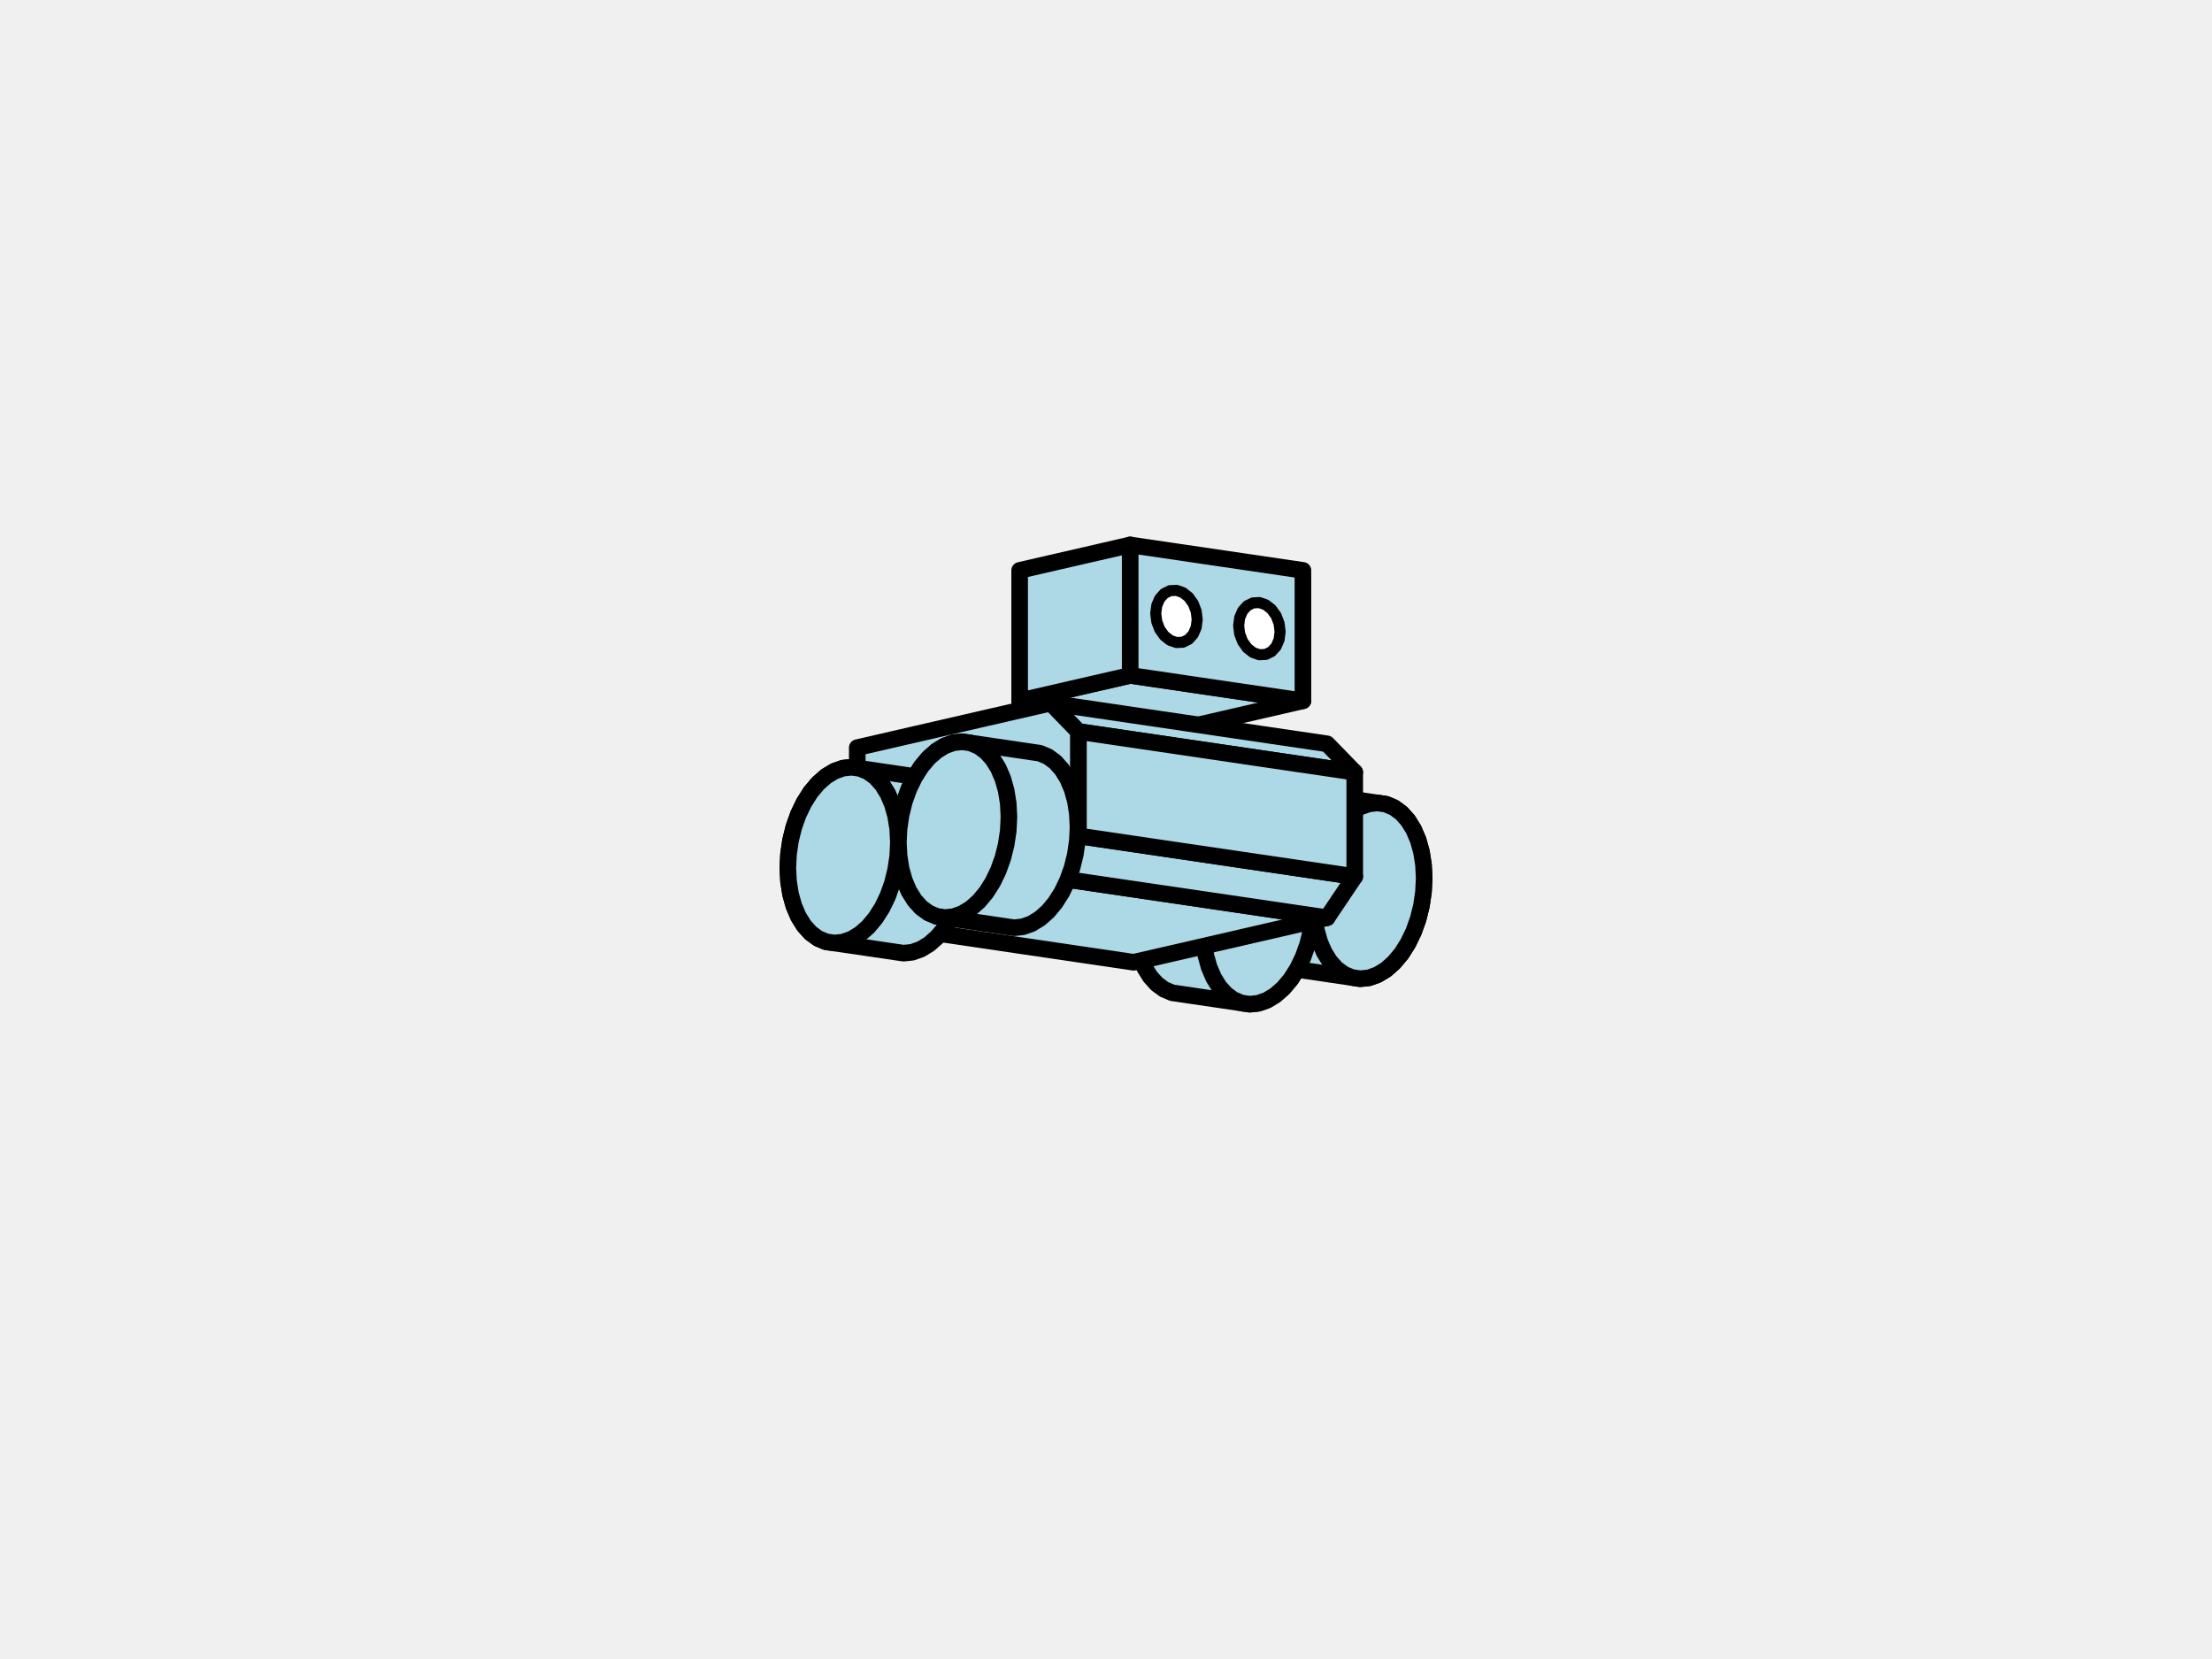
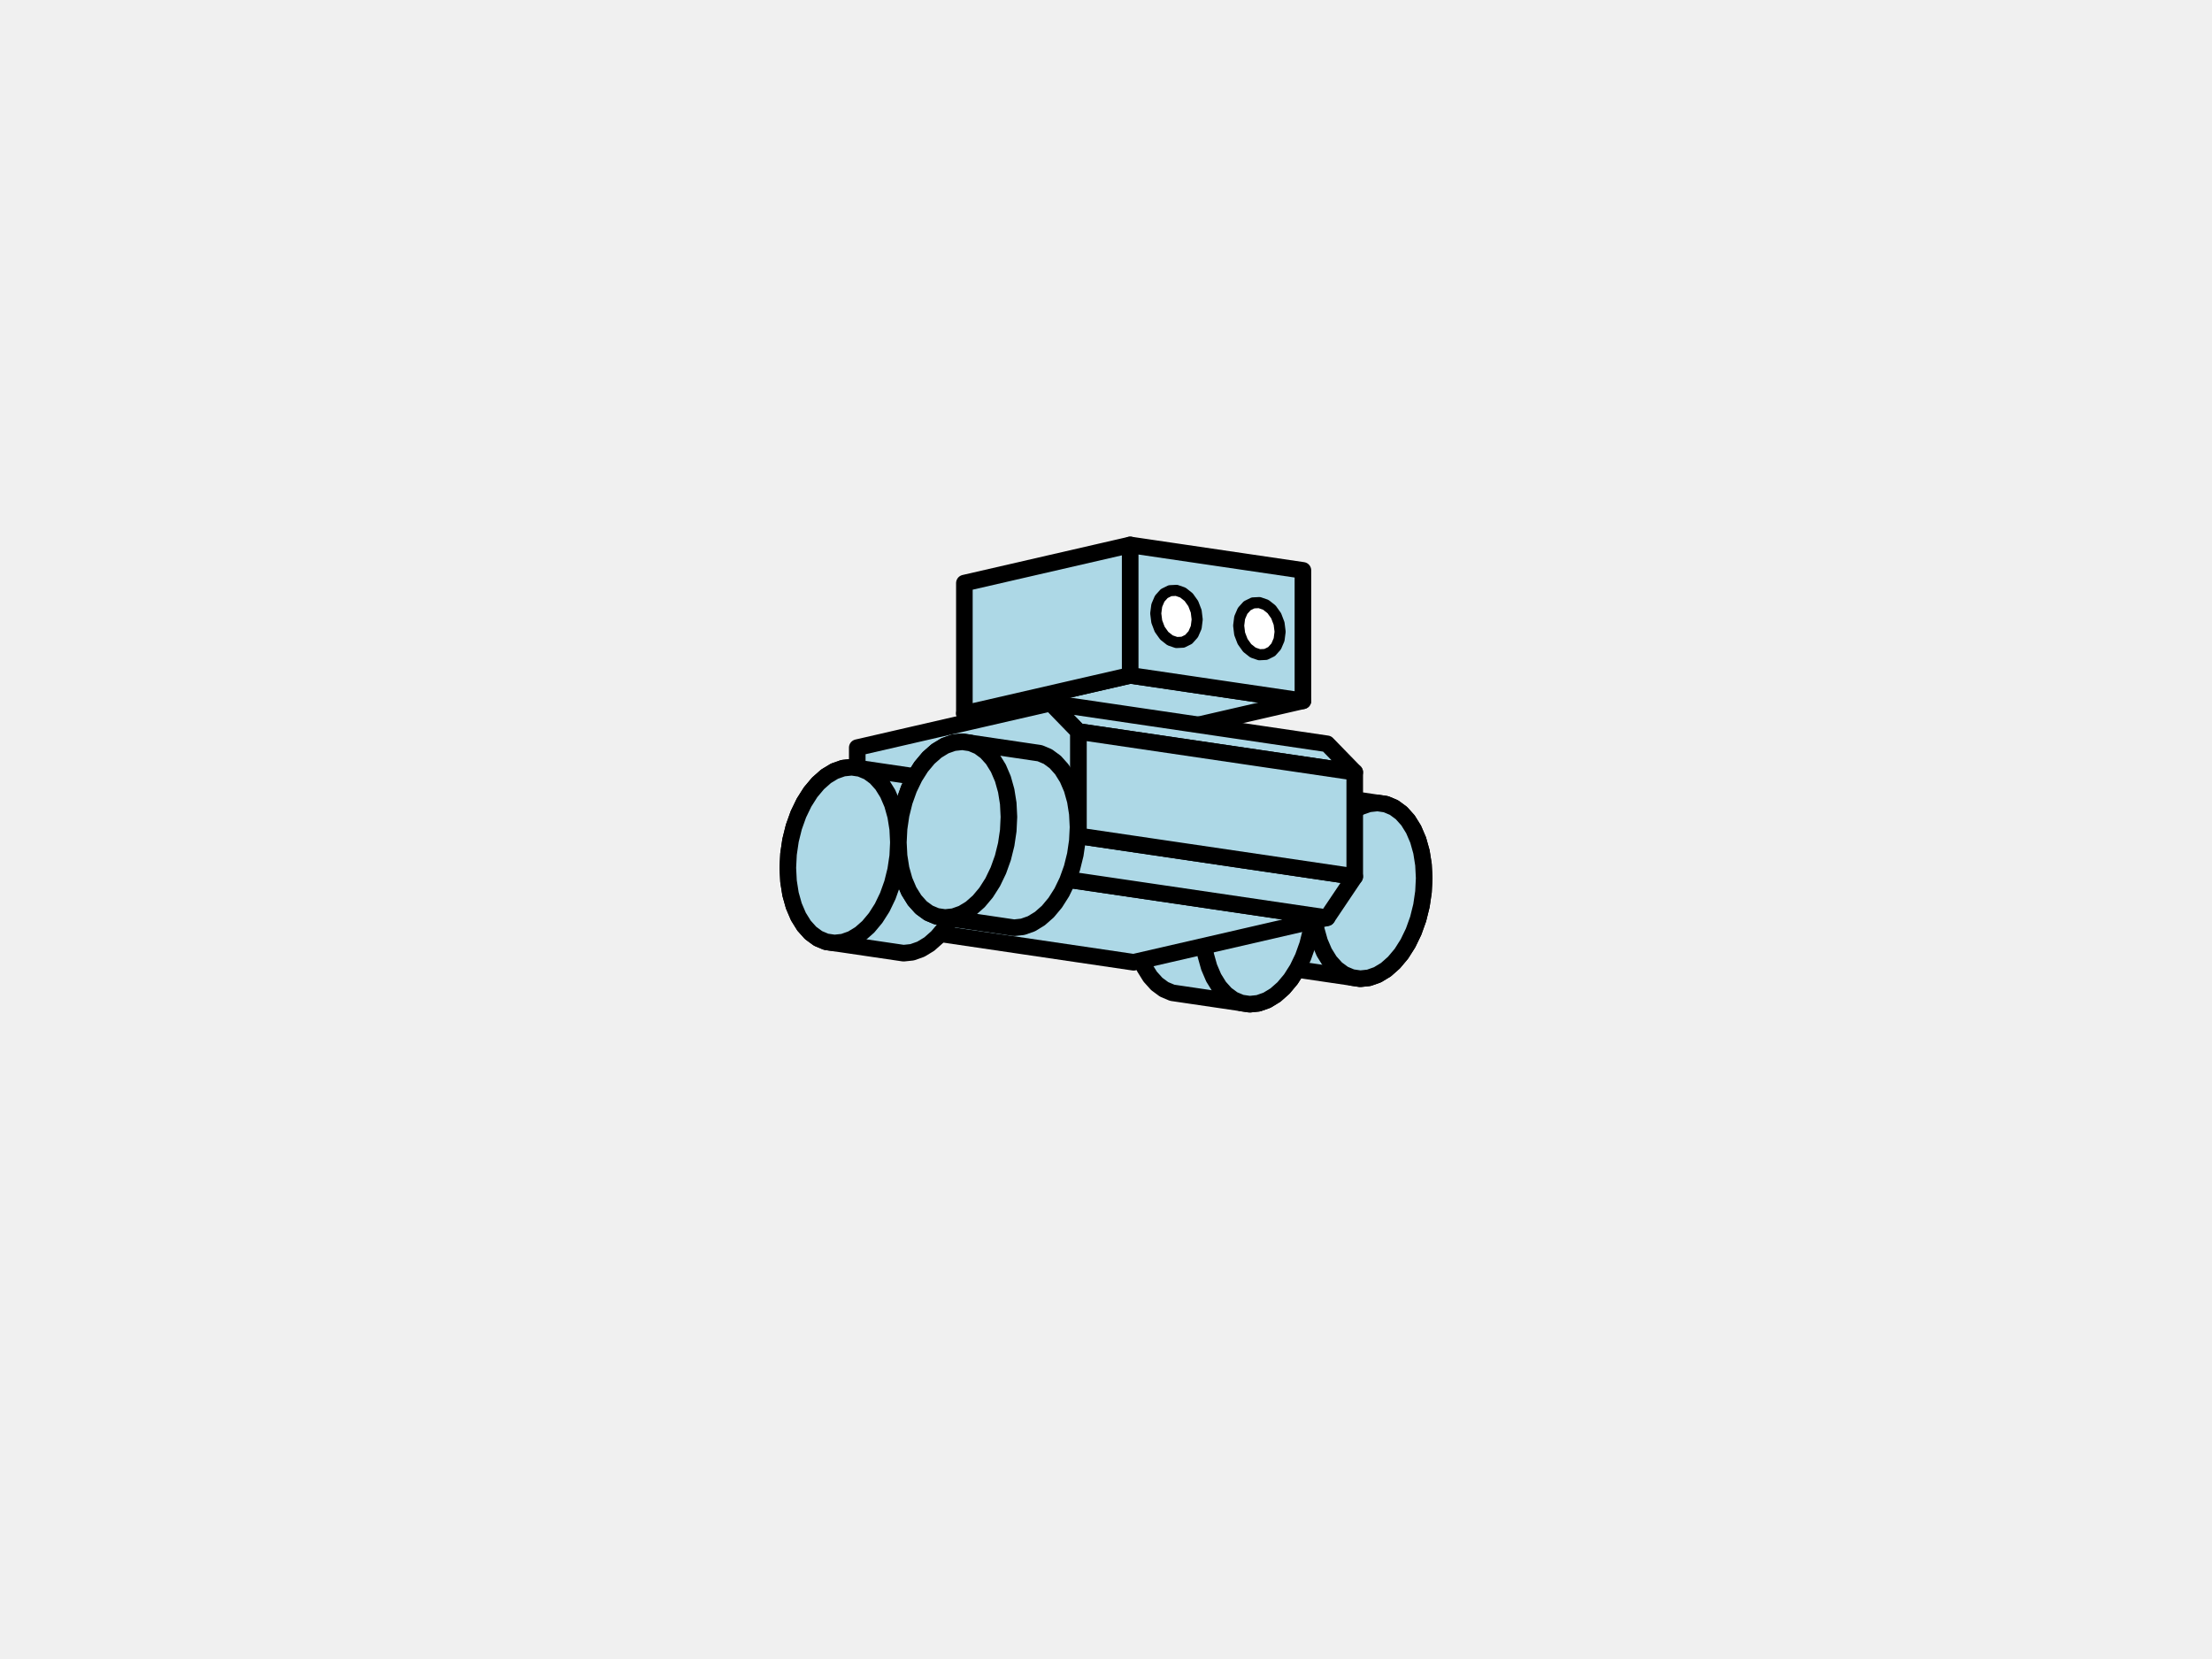
<svg xmlns="http://www.w3.org/2000/svg" viewBox="0 0 800 600">
  <polygon points="410.12,332.31 410.37,327.34 411.10,322.37 412.30,317.53 413.94,312.95 415.98,308.73 418.36,304.97 421.03,301.78 423.93,299.22 426.98,297.37 430.11,296.26 433.24,295.93 458.23,299.61 461.28,300.06 464.17,301.28 466.85,303.24 469.23,305.90 471.27,309.18 472.91,313.01 474.11,317.30 474.84,321.93 475.09,326.79 474.84,331.77 474.11,336.74 472.91,341.57 471.27,346.16 469.23,350.38 466.85,354.13 464.17,357.33 461.28,359.88 458.23,361.74 455.10,362.85 451.97,363.18 426.98,359.50 423.93,359.05 421.03,357.83 418.36,355.86 415.98,353.21 413.94,349.92 412.30,346.09 411.10,341.81 410.37,337.18" fill="#add8e6" stroke="black" stroke-width="6" stroke-linejoin="round" />
  <polygon points="450.10,323.11 450.35,318.13 451.08,313.16 452.28,308.33 453.92,303.74 455.96,299.52 458.34,295.77 461.02,292.57 463.91,290.02 466.96,288.16 470.09,287.05 473.22,286.72 498.21,290.40 501.26,290.85 504.15,292.07 506.83,294.04 509.21,296.69 511.25,299.98 512.89,303.81 514.09,308.09 514.82,312.72 515.07,317.59 514.82,322.56 514.09,327.53 512.89,332.37 511.25,336.95 509.21,341.17 506.83,344.93 504.15,348.12 501.26,350.68 498.21,352.53 495.08,353.64 491.95,353.97 466.96,350.29 463.91,349.84 461.02,348.62 458.34,346.66 455.96,344.00 453.92,340.72 452.28,336.89 451.08,332.60 450.35,327.97" fill="#add8e6" stroke="black" stroke-width="6" stroke-linejoin="round" />
  <polygon points="475.09,326.79 474.84,321.93 474.11,317.30 472.91,313.01 471.27,309.18 469.23,305.90 466.85,303.24 464.17,301.28 461.28,300.06 458.23,299.61 455.10,299.94 451.97,301.05 448.92,302.90 446.02,305.46 443.35,308.65 440.96,312.41 438.93,316.63 437.29,321.22 436.09,326.05 435.35,331.02 435.11,336.00 435.35,340.86 436.09,345.49 437.29,349.77 438.93,353.61 440.96,356.89 443.35,359.55 446.02,361.51 448.92,362.73 451.97,363.18 455.10,362.85 458.23,361.74 461.28,359.88 464.17,357.33 466.85,354.13 469.23,350.38 471.27,346.16 472.91,341.57 474.11,336.74 474.84,331.77" fill="#add8e6" stroke="black" stroke-width="6" stroke-linejoin="round" />
  <polygon points="515.07,317.59 514.82,312.72 514.09,308.09 512.89,303.81 511.25,299.98 509.21,296.69 506.83,294.04 504.15,292.07 501.26,290.85 498.21,290.40 495.08,290.74 491.95,291.84 488.90,293.70 486.00,296.25 483.33,299.45 480.94,303.20 478.91,307.43 477.27,312.01 476.07,316.85 475.33,321.81 475.09,326.79 475.33,331.65 476.07,336.29 477.27,340.57 478.91,344.40 480.94,347.68 483.33,350.34 486.00,352.30 488.90,353.52 491.95,353.97 495.08,353.64 498.21,352.53 501.26,350.68 504.15,348.12 506.83,344.93 509.21,341.17 511.25,336.95 512.89,332.37 514.09,327.53 514.82,322.56" fill="#add8e6" stroke="black" stroke-width="6" stroke-linejoin="round" />
-   <polygon points="368.77,253.46 431.23,262.67 471.22,253.46 408.75,244.26" fill="#add8e6" stroke="black" stroke-width="6" stroke-linejoin="round" />
-   <polygon points="368.77,253.46 408.75,244.26 408.75,197.08 368.77,206.28" fill="#add8e6" stroke="black" stroke-width="6" stroke-linejoin="round" />
+   <polygon points="348.78,258.06 411.24,267.27 471.22,253.46 408.75,244.26" fill="#add8e6" stroke="black" stroke-width="6" stroke-linejoin="round" />
+   <polygon points="348.78,258.06 408.75,244.26 408.75,197.08 348.78,210.88" fill="#add8e6" stroke="black" stroke-width="6" stroke-linejoin="round" />
  <polygon points="408.75,244.26 471.22,253.46 471.22,206.28 408.75,197.08" fill="#add8e6" stroke="black" stroke-width="6" stroke-linejoin="round" />
  <polygon points="310.04,333.29 410.00,348.02 479.96,331.91 380.01,317.18" fill="#add8e6" stroke="black" stroke-width="6" stroke-linejoin="round" />
  <polygon points="390.00,264.56 489.96,279.29 479.96,269.01 380.01,254.28" fill="#add8e6" stroke="black" stroke-width="6" stroke-linejoin="round" />
  <polygon points="380.01,317.18 479.96,331.91 489.96,317.03 390.00,302.30" fill="#add8e6" stroke="black" stroke-width="6" stroke-linejoin="round" />
  <polygon points="390.00,302.30 489.96,317.03 489.96,279.29 390.00,264.56" fill="#add8e6" stroke="black" stroke-width="6" stroke-linejoin="round" />
  <polygon points="310.04,333.29 380.01,317.18 390.00,302.30 390.00,264.56 380.01,254.28 310.04,270.39" fill="#add8e6" stroke="black" stroke-width="6" stroke-linejoin="round" />
  <polygon points="284.93,313.87 285.18,308.89 285.91,303.92 287.11,299.09 288.75,294.50 290.79,290.28 293.17,286.52 295.85,283.33 298.74,280.77 301.79,278.92 304.92,277.81 308.05,277.48 333.04,281.16 336.09,281.61 338.98,282.83 341.66,284.80 344.04,287.45 346.08,290.74 347.72,294.57 348.92,298.85 349.65,303.48 349.90,308.34 349.65,313.32 348.92,318.29 347.72,323.12 346.08,327.71 344.04,331.93 341.66,335.69 338.98,338.88 336.09,341.44 333.04,343.29 329.91,344.40 326.78,344.73 301.79,341.05 298.74,340.60 295.85,339.38 293.17,337.41 290.79,334.76 288.75,331.47 287.11,327.64 285.91,323.36 285.18,318.73" fill="#add8e6" stroke="black" stroke-width="6" stroke-linejoin="round" />
  <polygon points="324.91,304.66 325.16,299.68 325.89,294.72 327.09,289.88 328.73,285.29 330.77,281.07 333.15,277.32 335.83,274.12 338.72,271.57 341.77,269.71 344.90,268.61 348.03,268.27 373.02,271.96 376.07,272.41 378.97,273.63 381.64,275.59 384.02,278.25 386.06,281.53 387.70,285.36 388.90,289.64 389.63,294.27 389.88,299.14 389.63,304.11 388.90,309.08 387.70,313.92 386.06,318.50 384.02,322.73 381.64,326.48 378.97,329.68 376.07,332.23 373.02,334.09 369.89,335.19 366.76,335.53 341.77,331.84 338.72,331.39 335.83,330.17 333.15,328.21 330.77,325.55 328.73,322.27 327.09,318.44 325.89,314.16 325.16,309.52" fill="#add8e6" stroke="black" stroke-width="6" stroke-linejoin="round" />
  <polygon points="324.91,304.66 324.67,299.80 323.93,295.17 322.73,290.88 321.09,287.05 319.06,283.77 316.67,281.11 314.00,279.15 311.10,277.93 308.05,277.48 304.92,277.81 301.79,278.92 298.74,280.77 295.85,283.33 293.17,286.52 290.79,290.28 288.75,294.50 287.11,299.09 285.91,303.92 285.18,308.89 284.93,313.87 285.18,318.73 285.91,323.36 287.11,327.64 288.75,331.47 290.79,334.76 293.17,337.41 295.85,339.38 298.74,340.60 301.79,341.05 304.92,340.72 308.05,339.61 311.10,337.75 314.00,335.20 316.67,332.00 319.06,328.25 321.09,324.03 322.73,319.44 323.93,314.61 324.67,309.64" fill="#add8e6" stroke="black" stroke-width="6" stroke-linejoin="round" />
  <polygon points="364.89,295.46 364.65,290.59 363.91,285.96 362.71,281.68 361.07,277.85 359.04,274.56 356.65,271.91 353.98,269.94 351.08,268.72 348.03,268.27 344.90,268.61 341.77,269.71 338.72,271.57 335.83,274.12 333.15,277.32 330.77,281.07 328.73,285.29 327.09,289.88 325.89,294.72 325.16,299.68 324.91,304.66 325.16,309.52 325.89,314.16 327.09,318.44 328.73,322.27 330.77,325.55 333.15,328.21 335.83,330.17 338.72,331.39 341.77,331.84 344.90,331.51 348.03,330.40 351.08,328.55 353.98,325.99 356.65,322.80 359.04,319.04 361.07,314.82 362.71,310.24 363.91,305.40 364.65,300.43" fill="#add8e6" stroke="black" stroke-width="6" stroke-linejoin="round" />
  <polygon points="447.98,226.26 448.34,223.40 449.41,220.92 451.07,219.08 453.16,218.05 455.47,217.93 457.79,218.73 459.88,220.38 461.54,222.71 462.60,225.50 462.97,228.47 462.60,231.33 461.54,233.80 459.88,235.65 457.79,236.68 455.47,236.80 453.16,236.00 451.07,234.35 449.41,232.02 448.34,229.23" fill="white" stroke="black" stroke-width="4" stroke-linejoin="round" />
  <polygon points="417.99,221.84 418.36,218.98 419.42,216.50 421.08,214.66 423.17,213.63 425.49,213.51 427.80,214.31 429.89,215.96 431.55,218.29 432.62,221.08 432.98,224.05 432.62,226.91 431.55,229.38 429.89,231.23 427.80,232.26 425.49,232.38 423.17,231.58 421.08,229.93 419.42,227.60 418.36,224.81" fill="white" stroke="black" stroke-width="4" stroke-linejoin="round" />
</svg>
